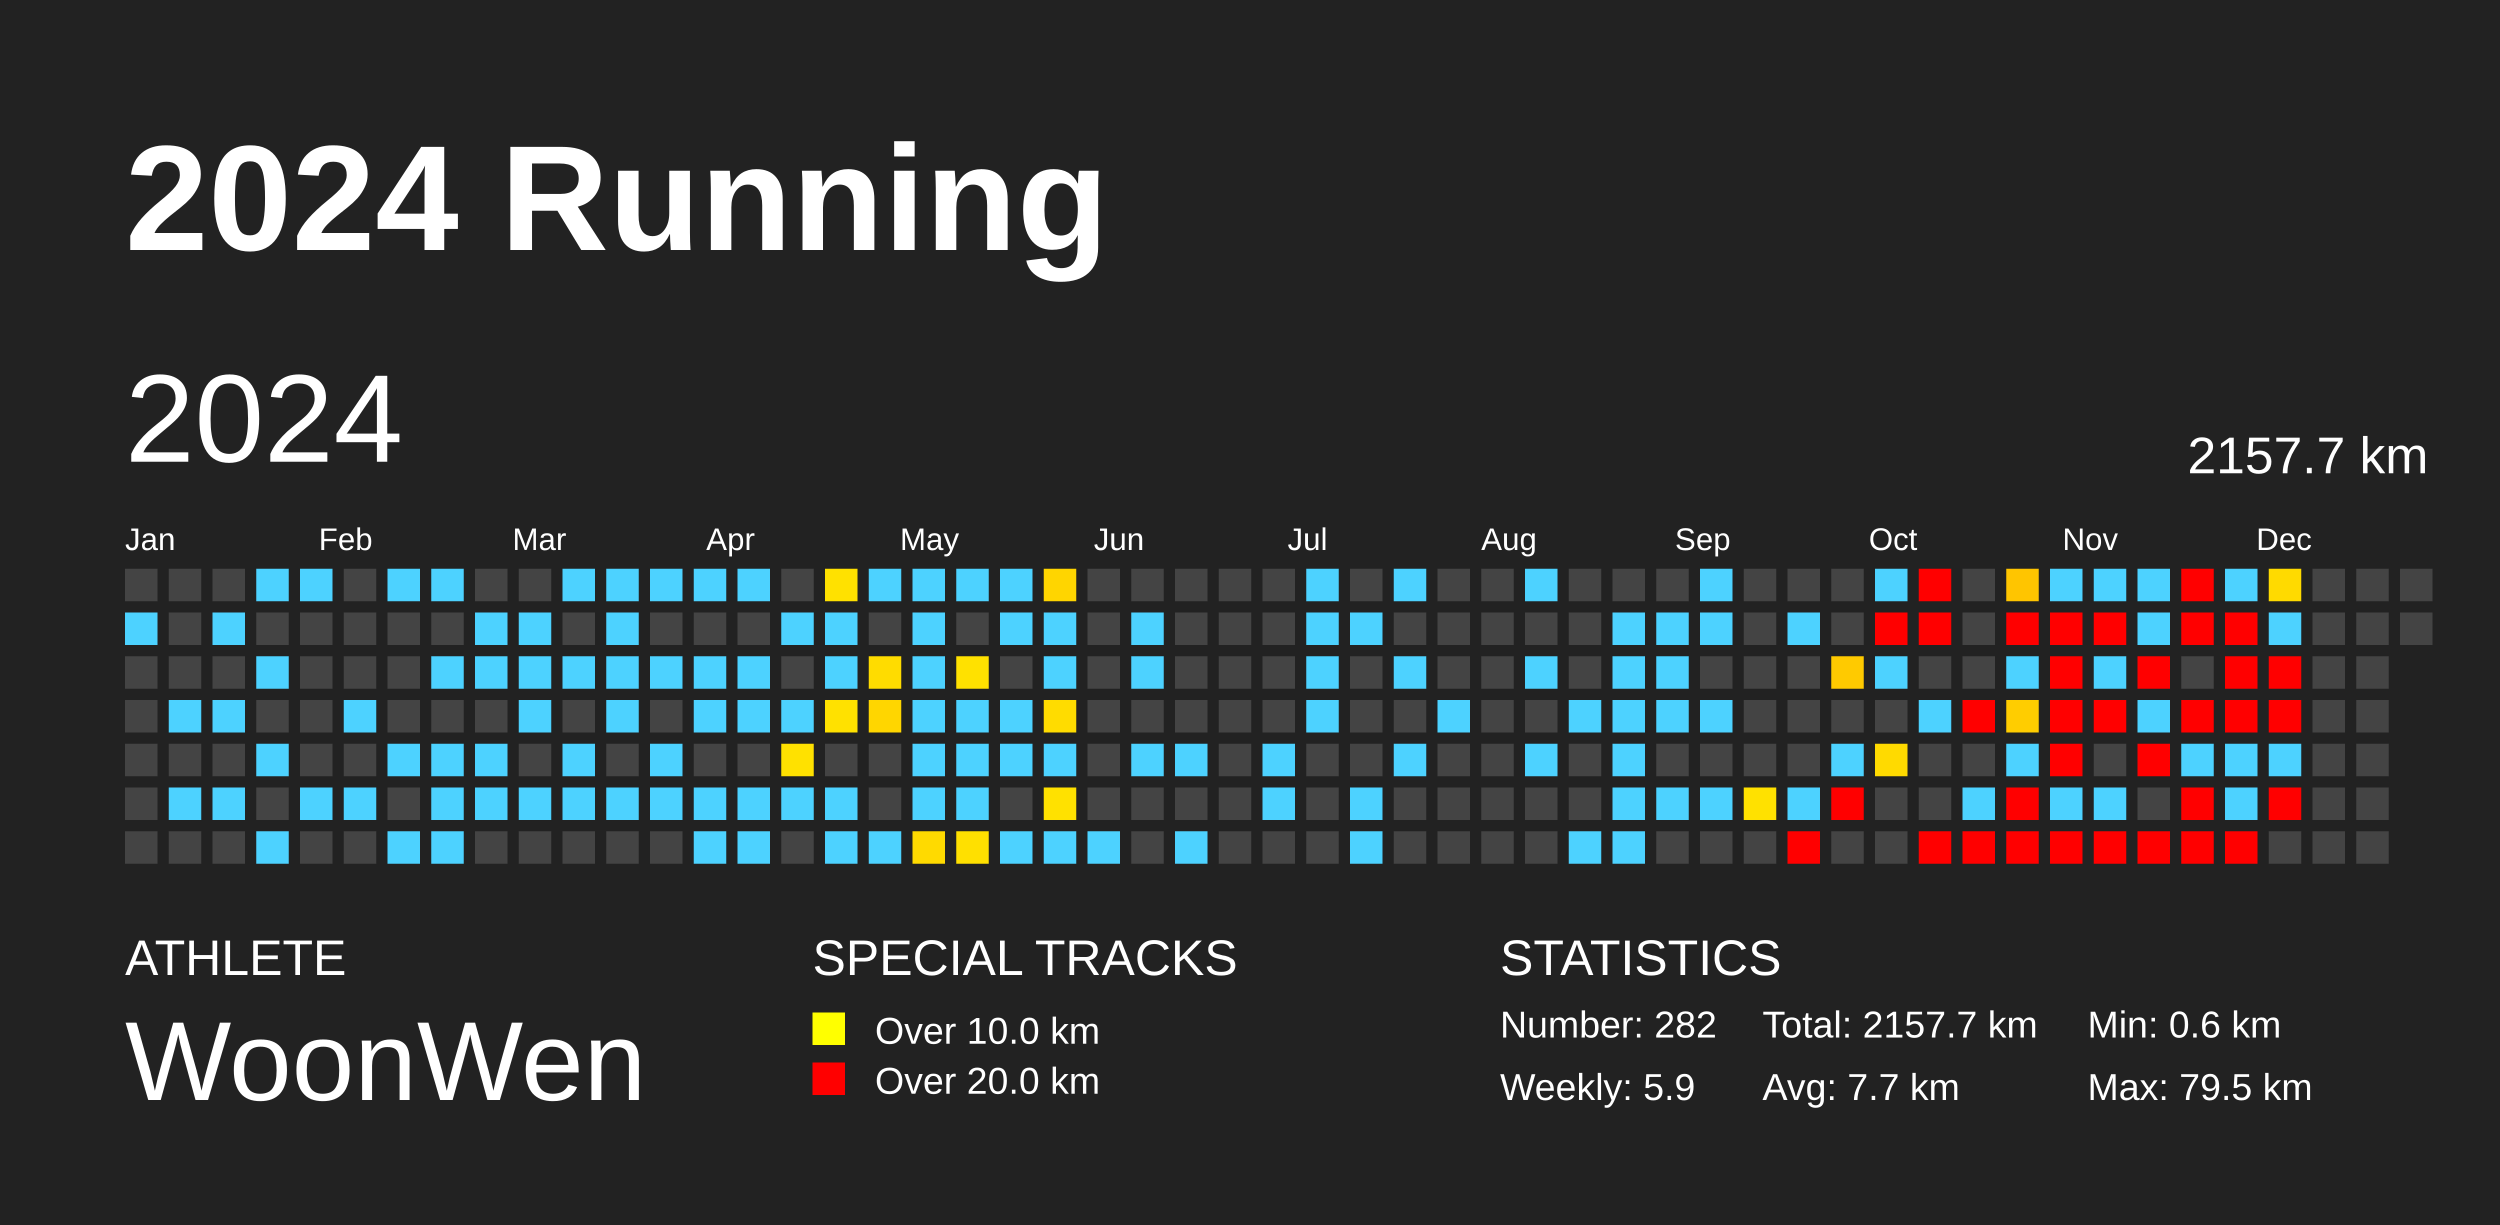
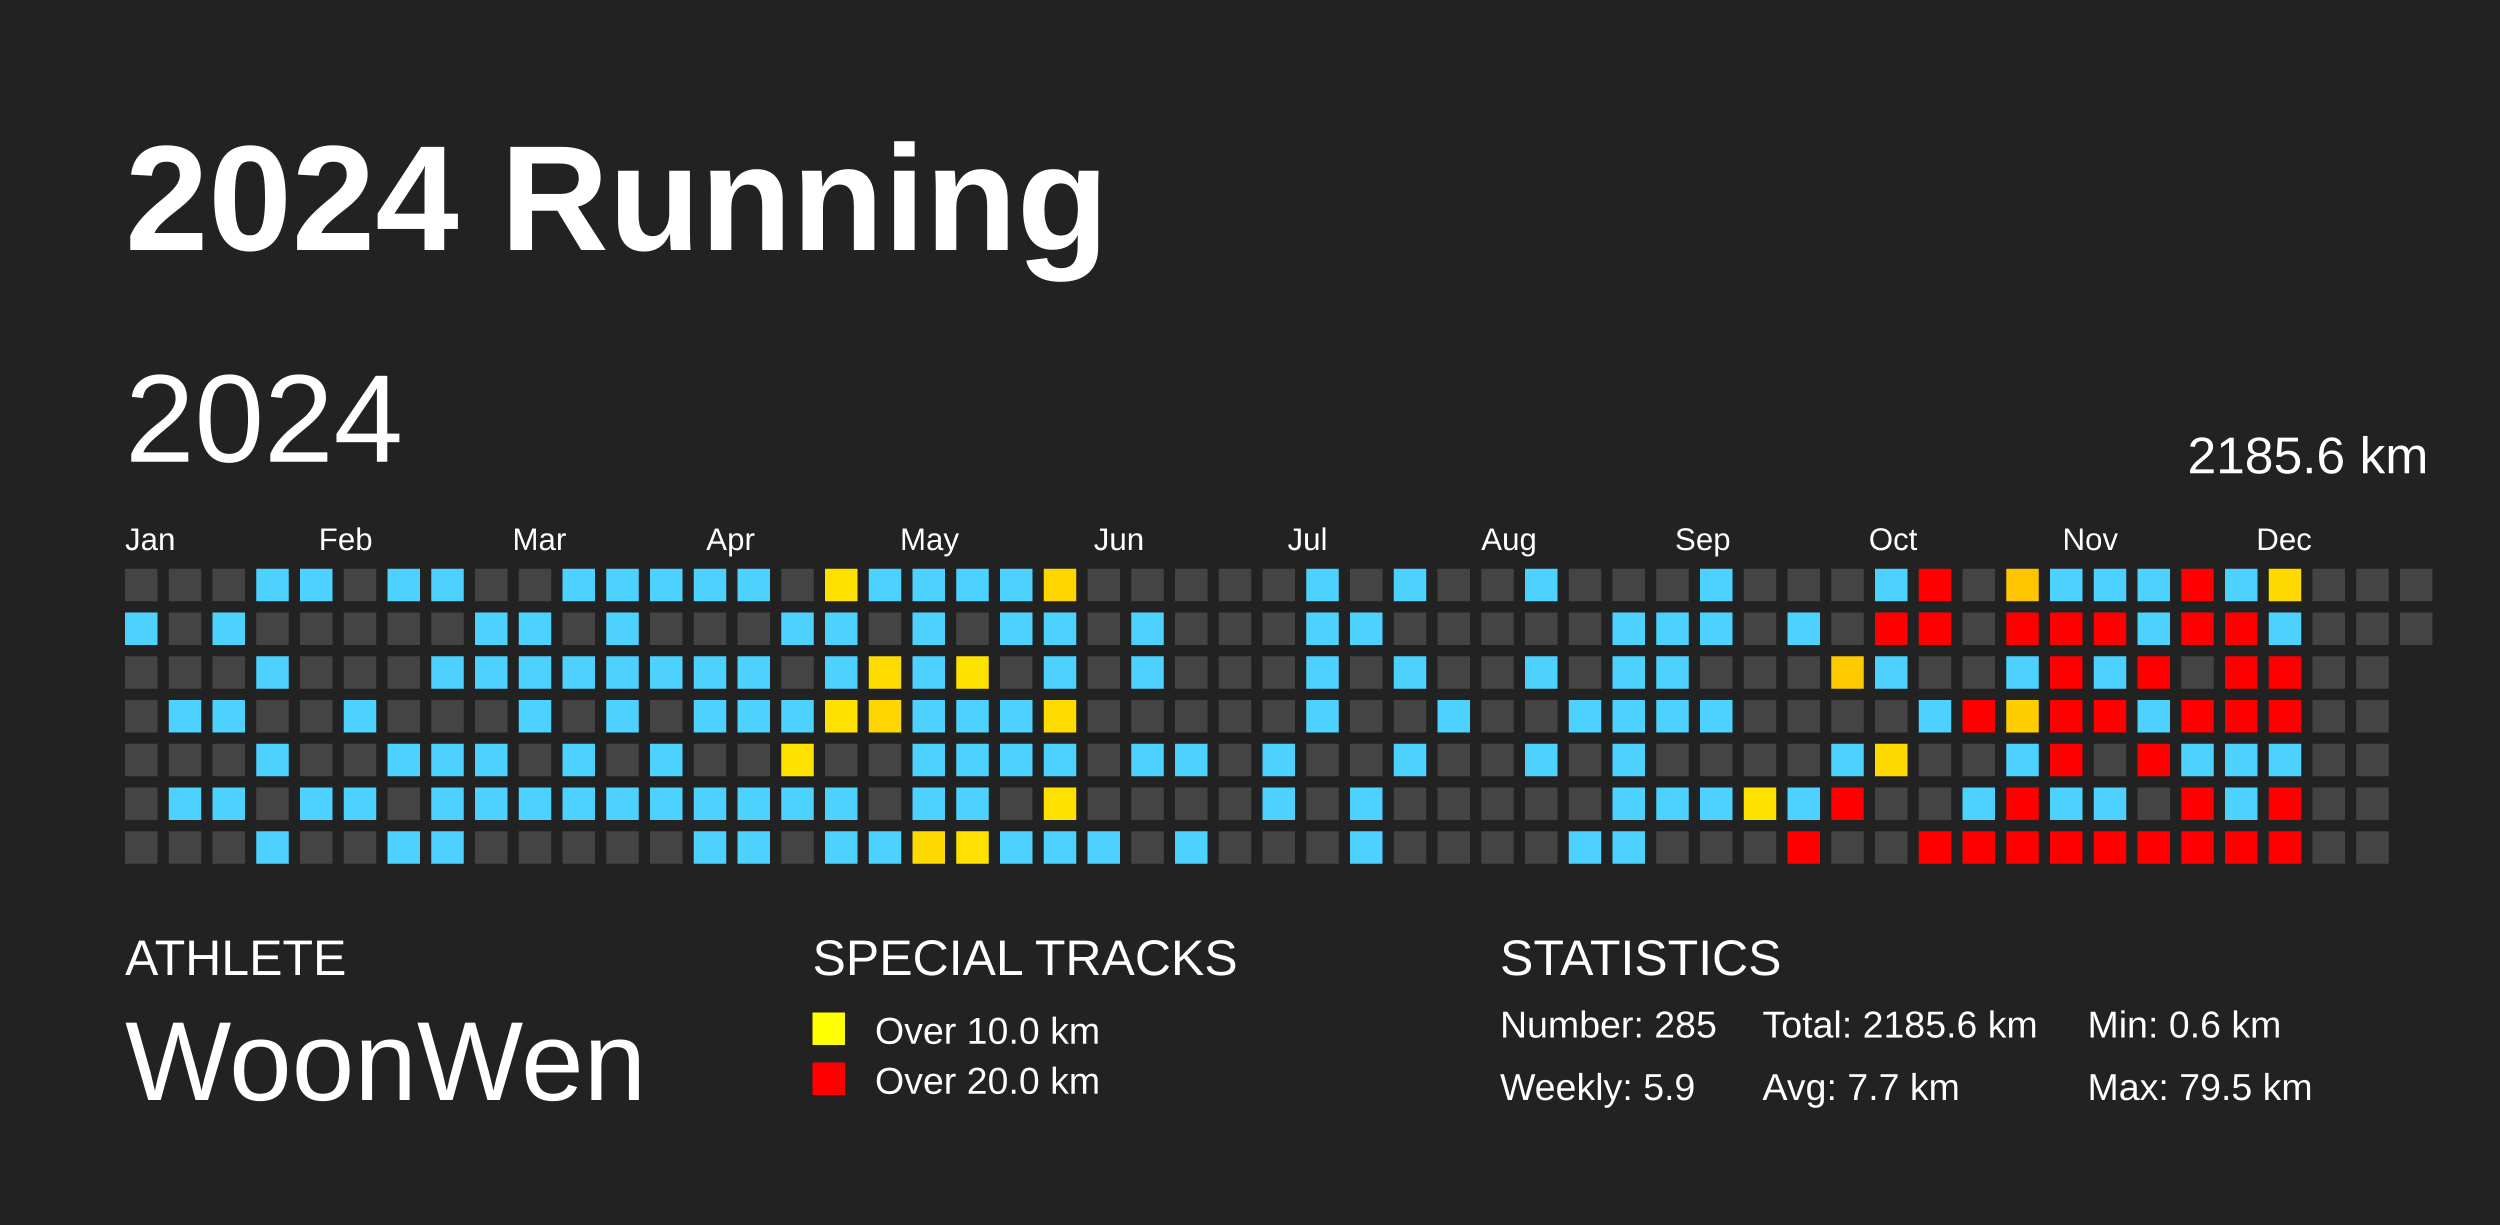
<svg xmlns="http://www.w3.org/2000/svg" baseProfile="full" height="98mm" version="1.1" viewBox="0,0,200,98" width="200mm">
  <defs />
  <rect fill="#222222" height="98" width="200" x="0" y="0" />
  <text fill="#FFFFFF" style="font-size:12px; font-family:Arial; font-weight:bold;" x="10" y="20">2024 Running</text>
  <text fill="#FFFFFF" style="font-size:4px; font-family:Arial" x="10" y="78">ATHLETE</text>
  <text fill="#FFFFFF" style="font-size:9px; font-family:Arial" x="10" y="88">WoonWen</text>
  <text fill="#FFFFFF" style="font-size:4px; font-family:Arial" x="65" y="78">SPECIAL TRACKS</text>
  <rect fill="yellow" height="2.6" width="2.6" x="65" y="81" />
  <text fill="#FFFFFF" style="font-size:3px; font-family:Arial" x="70" y="83.5">Over 10.0 km</text>
  <rect fill="red" height="2.6" width="2.6" x="65" y="85" />
  <text fill="#FFFFFF" style="font-size:3px; font-family:Arial" x="70" y="87.5">Over 20.0 km</text>
  <text fill="#FFFFFF" style="font-size:4px; font-family:Arial" x="120" y="78">STATISTICS</text>
-   <text fill="#FFFFFF" style="font-size:3px; font-family:Arial" x="120" y="83">Number: 282</text>
+   <text fill="#FFFFFF" style="font-size:3px; font-family:Arial" x="120" y="83">Number: 285</text>
  <text fill="#FFFFFF" style="font-size:3px; font-family:Arial" x="120" y="88">Weekly: 5.9</text>
-   <text fill="#FFFFFF" style="font-size:3px; font-family:Arial" x="141" y="83">Total: 2157.7 km</text>
+   <text fill="#FFFFFF" style="font-size:3px; font-family:Arial" x="141" y="83">Total: 2185.6 km</text>
  <text fill="#FFFFFF" style="font-size:3px; font-family:Arial" x="141" y="88">Avg: 7.7 km</text>
  <text fill="#FFFFFF" style="font-size:3px; font-family:Arial" x="167" y="83">Min: 0.6 km</text>
  <text fill="#FFFFFF" style="font-size:3px; font-family:Arial" x="167" y="88">Max: 79.5 km</text>
  <text dominant-baseline="hanging" fill="#FFFFFF" style="font-size:10.0px; font-family:Arial;" x="10" y="30">2024</text>
-   <text dominant-baseline="hanging" fill="#FFFFFF" style="font-size:4.125px; font-family:Arial;" x="175" y="35">2157.7 km</text>
+   <text dominant-baseline="hanging" fill="#FFFFFF" style="font-size:4.125px; font-family:Arial;" x="175" y="35">2185.6 km</text>
  <text fill="#FFFFFF" style="font-size:2.5px; font-family:Arial" x="10.0" y="44">Jan</text>
  <text fill="#FFFFFF" style="font-size:2.5px; font-family:Arial" x="25.5" y="44">Feb</text>
  <text fill="#FFFFFF" style="font-size:2.5px; font-family:Arial" x="41.0" y="44">Mar</text>
  <text fill="#FFFFFF" style="font-size:2.5px; font-family:Arial" x="56.5" y="44">Apr</text>
  <text fill="#FFFFFF" style="font-size:2.5px; font-family:Arial" x="72.0" y="44">May</text>
  <text fill="#FFFFFF" style="font-size:2.5px; font-family:Arial" x="87.5" y="44">Jun</text>
  <text fill="#FFFFFF" style="font-size:2.5px; font-family:Arial" x="103.0" y="44">Jul</text>
  <text fill="#FFFFFF" style="font-size:2.5px; font-family:Arial" x="118.5" y="44">Aug</text>
  <text fill="#FFFFFF" style="font-size:2.5px; font-family:Arial" x="134.0" y="44">Sep</text>
  <text fill="#FFFFFF" style="font-size:2.5px; font-family:Arial" x="149.5" y="44">Oct</text>
  <text fill="#FFFFFF" style="font-size:2.5px; font-family:Arial" x="165.0" y="44">Nov</text>
  <text fill="#FFFFFF" style="font-size:2.5px; font-family:Arial" x="180.5" y="44">Dec</text>
  <rect fill="#444444" height="2.6" width="2.6" x="10.0" y="45.5" />
  <rect fill="#4dd2ff" height="2.6" width="2.6" x="10.0" y="49.0" />
  <rect fill="#444444" height="2.6" width="2.6" x="10.0" y="52.5" />
  <rect fill="#444444" height="2.6" width="2.6" x="10.0" y="56.0" />
  <rect fill="#444444" height="2.6" width="2.6" x="10.0" y="59.5" />
  <rect fill="#444444" height="2.6" width="2.6" x="10.0" y="63.0" />
  <rect fill="#444444" height="2.6" width="2.6" x="10.0" y="66.5" />
  <rect fill="#444444" height="2.6" width="2.6" x="13.5" y="45.5" />
  <rect fill="#444444" height="2.6" width="2.6" x="13.5" y="49.0" />
  <rect fill="#444444" height="2.6" width="2.6" x="13.5" y="52.5" />
  <rect fill="#4dd2ff" height="2.6" width="2.6" x="13.5" y="56.0" />
  <rect fill="#444444" height="2.6" width="2.6" x="13.5" y="59.5" />
  <rect fill="#4dd2ff" height="2.6" width="2.6" x="13.5" y="63.0" />
  <rect fill="#444444" height="2.6" width="2.6" x="13.5" y="66.5" />
  <rect fill="#444444" height="2.6" width="2.6" x="17.0" y="45.5" />
  <rect fill="#4dd2ff" height="2.6" width="2.6" x="17.0" y="49.0" />
  <rect fill="#444444" height="2.6" width="2.6" x="17.0" y="52.5" />
  <rect fill="#4dd2ff" height="2.6" width="2.6" x="17.0" y="56.0" />
  <rect fill="#444444" height="2.6" width="2.6" x="17.0" y="59.5" />
  <rect fill="#4dd2ff" height="2.6" width="2.6" x="17.0" y="63.0" />
  <rect fill="#444444" height="2.6" width="2.6" x="17.0" y="66.5" />
  <rect fill="#4dd2ff" height="2.6" width="2.6" x="20.5" y="45.5" />
  <rect fill="#444444" height="2.6" width="2.6" x="20.5" y="49.0" />
  <rect fill="#4dd2ff" height="2.6" width="2.6" x="20.5" y="52.5" />
  <rect fill="#444444" height="2.6" width="2.6" x="20.5" y="56.0" />
  <rect fill="#4dd2ff" height="2.6" width="2.6" x="20.5" y="59.5" />
  <rect fill="#444444" height="2.6" width="2.6" x="20.5" y="63.0" />
  <rect fill="#4dd2ff" height="2.6" width="2.6" x="20.5" y="66.5" />
  <rect fill="#4dd2ff" height="2.6" width="2.6" x="24.0" y="45.5" />
  <rect fill="#444444" height="2.6" width="2.6" x="24.0" y="49.0" />
  <rect fill="#444444" height="2.6" width="2.6" x="24.0" y="52.5" />
  <rect fill="#444444" height="2.6" width="2.6" x="24.0" y="56.0" />
  <rect fill="#444444" height="2.6" width="2.6" x="24.0" y="59.5" />
  <rect fill="#4dd2ff" height="2.6" width="2.6" x="24.0" y="63.0" />
  <rect fill="#444444" height="2.6" width="2.6" x="24.0" y="66.5" />
  <rect fill="#444444" height="2.6" width="2.6" x="27.5" y="45.5" />
  <rect fill="#444444" height="2.6" width="2.6" x="27.5" y="49.0" />
  <rect fill="#444444" height="2.6" width="2.6" x="27.5" y="52.5" />
  <rect fill="#4dd2ff" height="2.6" width="2.6" x="27.5" y="56.0" />
  <rect fill="#444444" height="2.6" width="2.6" x="27.5" y="59.5" />
  <rect fill="#4dd2ff" height="2.6" width="2.6" x="27.5" y="63.0" />
  <rect fill="#444444" height="2.6" width="2.6" x="27.5" y="66.5" />
  <rect fill="#4dd2ff" height="2.6" width="2.6" x="31.0" y="45.5" />
  <rect fill="#444444" height="2.6" width="2.6" x="31.0" y="49.0" />
  <rect fill="#444444" height="2.6" width="2.6" x="31.0" y="52.5" />
  <rect fill="#444444" height="2.6" width="2.6" x="31.0" y="56.0" />
  <rect fill="#4dd2ff" height="2.6" width="2.6" x="31.0" y="59.5" />
  <rect fill="#444444" height="2.6" width="2.6" x="31.0" y="63.0" />
  <rect fill="#4dd2ff" height="2.6" width="2.6" x="31.0" y="66.5" />
  <rect fill="#4dd2ff" height="2.6" width="2.6" x="34.5" y="45.5" />
  <rect fill="#444444" height="2.6" width="2.6" x="34.5" y="49.0" />
  <rect fill="#4dd2ff" height="2.6" width="2.6" x="34.5" y="52.5" />
  <rect fill="#444444" height="2.6" width="2.6" x="34.5" y="56.0" />
  <rect fill="#4dd2ff" height="2.6" width="2.6" x="34.5" y="59.5" />
  <rect fill="#4dd2ff" height="2.6" width="2.6" x="34.5" y="63.0" />
  <rect fill="#4dd2ff" height="2.6" width="2.6" x="34.5" y="66.5" />
  <rect fill="#444444" height="2.6" width="2.6" x="38.0" y="45.5" />
  <rect fill="#4dd2ff" height="2.6" width="2.6" x="38.0" y="49.0" />
  <rect fill="#4dd2ff" height="2.6" width="2.6" x="38.0" y="52.5" />
  <rect fill="#444444" height="2.6" width="2.6" x="38.0" y="56.0" />
  <rect fill="#4dd2ff" height="2.6" width="2.6" x="38.0" y="59.5" />
  <rect fill="#4dd2ff" height="2.6" width="2.6" x="38.0" y="63.0" />
  <rect fill="#444444" height="2.6" width="2.6" x="38.0" y="66.5" />
  <rect fill="#444444" height="2.6" width="2.6" x="41.5" y="45.5" />
  <rect fill="#4dd2ff" height="2.6" width="2.6" x="41.5" y="49.0" />
  <rect fill="#4dd2ff" height="2.6" width="2.6" x="41.5" y="52.5" />
  <rect fill="#4dd2ff" height="2.6" width="2.6" x="41.5" y="56.0" />
  <rect fill="#444444" height="2.6" width="2.6" x="41.5" y="59.5" />
  <rect fill="#4dd2ff" height="2.6" width="2.6" x="41.5" y="63.0" />
  <rect fill="#444444" height="2.6" width="2.6" x="41.5" y="66.5" />
  <rect fill="#4dd2ff" height="2.6" width="2.6" x="45.0" y="45.5" />
  <rect fill="#444444" height="2.6" width="2.6" x="45.0" y="49.0" />
  <rect fill="#4dd2ff" height="2.6" width="2.6" x="45.0" y="52.5" />
  <rect fill="#444444" height="2.6" width="2.6" x="45.0" y="56.0" />
  <rect fill="#4dd2ff" height="2.6" width="2.6" x="45.0" y="59.5" />
  <rect fill="#4dd2ff" height="2.6" width="2.6" x="45.0" y="63.0" />
  <rect fill="#444444" height="2.6" width="2.6" x="45.0" y="66.5" />
  <rect fill="#4dd2ff" height="2.6" width="2.6" x="48.5" y="45.5" />
  <rect fill="#4dd2ff" height="2.6" width="2.6" x="48.5" y="49.0" />
  <rect fill="#4dd2ff" height="2.6" width="2.6" x="48.5" y="52.5" />
  <rect fill="#4dd2ff" height="2.6" width="2.6" x="48.5" y="56.0" />
  <rect fill="#444444" height="2.6" width="2.6" x="48.5" y="59.5" />
  <rect fill="#4dd2ff" height="2.6" width="2.6" x="48.5" y="63.0" />
  <rect fill="#444444" height="2.6" width="2.6" x="48.5" y="66.5" />
  <rect fill="#4dd2ff" height="2.6" width="2.6" x="52.0" y="45.5" />
  <rect fill="#444444" height="2.6" width="2.6" x="52.0" y="49.0" />
  <rect fill="#4dd2ff" height="2.6" width="2.6" x="52.0" y="52.5" />
  <rect fill="#444444" height="2.6" width="2.6" x="52.0" y="56.0" />
  <rect fill="#4dd2ff" height="2.6" width="2.6" x="52.0" y="59.5" />
  <rect fill="#4dd2ff" height="2.6" width="2.6" x="52.0" y="63.0" />
  <rect fill="#444444" height="2.6" width="2.6" x="52.0" y="66.5" />
  <rect fill="#4dd2ff" height="2.6" width="2.6" x="55.5" y="45.5" />
  <rect fill="#444444" height="2.6" width="2.6" x="55.5" y="49.0" />
  <rect fill="#4dd2ff" height="2.6" width="2.6" x="55.5" y="52.5" />
  <rect fill="#4dd2ff" height="2.6" width="2.6" x="55.5" y="56.0" />
  <rect fill="#444444" height="2.6" width="2.6" x="55.5" y="59.5" />
  <rect fill="#4dd2ff" height="2.6" width="2.6" x="55.5" y="63.0" />
  <rect fill="#4dd2ff" height="2.6" width="2.6" x="55.5" y="66.5" />
  <rect fill="#4dd2ff" height="2.6" width="2.6" x="59.0" y="45.5" />
  <rect fill="#444444" height="2.6" width="2.6" x="59.0" y="49.0" />
  <rect fill="#4dd2ff" height="2.6" width="2.6" x="59.0" y="52.5" />
  <rect fill="#4dd2ff" height="2.6" width="2.6" x="59.0" y="56.0" />
  <rect fill="#444444" height="2.6" width="2.6" x="59.0" y="59.5" />
  <rect fill="#4dd2ff" height="2.6" width="2.6" x="59.0" y="63.0" />
  <rect fill="#4dd2ff" height="2.6" width="2.6" x="59.0" y="66.5" />
  <rect fill="#444444" height="2.6" width="2.6" x="62.5" y="45.5" />
  <rect fill="#4dd2ff" height="2.6" width="2.6" x="62.5" y="49.0" />
  <rect fill="#444444" height="2.6" width="2.6" x="62.5" y="52.5" />
  <rect fill="#4dd2ff" height="2.6" width="2.6" x="62.5" y="56.0" />
  <rect fill="#ffe100" height="2.6" width="2.6" x="62.5" y="59.5" />
  <rect fill="#4dd2ff" height="2.6" width="2.6" x="62.5" y="63.0" />
  <rect fill="#444444" height="2.6" width="2.6" x="62.5" y="66.5" />
  <rect fill="#ffe100" height="2.6" width="2.6" x="66.0" y="45.5" />
  <rect fill="#4dd2ff" height="2.6" width="2.6" x="66.0" y="49.0" />
  <rect fill="#4dd2ff" height="2.6" width="2.6" x="66.0" y="52.5" />
  <rect fill="#ffe100" height="2.6" width="2.6" x="66.0" y="56.0" />
  <rect fill="#444444" height="2.6" width="2.6" x="66.0" y="59.5" />
  <rect fill="#4dd2ff" height="2.6" width="2.6" x="66.0" y="63.0" />
  <rect fill="#4dd2ff" height="2.6" width="2.6" x="66.0" y="66.5" />
  <rect fill="#4dd2ff" height="2.6" width="2.6" x="69.5" y="45.5" />
  <rect fill="#444444" height="2.6" width="2.6" x="69.5" y="49.0" />
  <rect fill="#ffdc00" height="2.6" width="2.6" x="69.5" y="52.5" />
  <rect fill="#ffd600" height="2.6" width="2.6" x="69.5" y="56.0" />
  <rect fill="#444444" height="2.6" width="2.6" x="69.5" y="59.5" />
  <rect fill="#444444" height="2.6" width="2.6" x="69.5" y="63.0" />
  <rect fill="#4dd2ff" height="2.6" width="2.6" x="69.5" y="66.5" />
  <rect fill="#4dd2ff" height="2.6" width="2.6" x="73.0" y="45.5" />
  <rect fill="#4dd2ff" height="2.6" width="2.6" x="73.0" y="49.0" />
  <rect fill="#4dd2ff" height="2.6" width="2.6" x="73.0" y="52.5" />
  <rect fill="#4dd2ff" height="2.6" width="2.6" x="73.0" y="56.0" />
  <rect fill="#4dd2ff" height="2.6" width="2.6" x="73.0" y="59.5" />
  <rect fill="#4dd2ff" height="2.6" width="2.6" x="73.0" y="63.0" />
  <rect fill="#ffda00" height="2.6" width="2.6" x="73.0" y="66.5" />
  <rect fill="#4dd2ff" height="2.6" width="2.6" x="76.5" y="45.5" />
  <rect fill="#444444" height="2.6" width="2.6" x="76.5" y="49.0" />
  <rect fill="#ffe100" height="2.6" width="2.6" x="76.5" y="52.5" />
  <rect fill="#4dd2ff" height="2.6" width="2.6" x="76.5" y="56.0" />
  <rect fill="#4dd2ff" height="2.6" width="2.6" x="76.5" y="59.5" />
  <rect fill="#4dd2ff" height="2.6" width="2.6" x="76.5" y="63.0" />
  <rect fill="#ffe000" height="2.6" width="2.6" x="76.5" y="66.5" />
  <rect fill="#4dd2ff" height="2.6" width="2.6" x="80.0" y="45.5" />
  <rect fill="#4dd2ff" height="2.6" width="2.6" x="80.0" y="49.0" />
  <rect fill="#444444" height="2.6" width="2.6" x="80.0" y="52.5" />
  <rect fill="#4dd2ff" height="2.6" width="2.6" x="80.0" y="56.0" />
  <rect fill="#4dd2ff" height="2.6" width="2.6" x="80.0" y="59.5" />
  <rect fill="#444444" height="2.6" width="2.6" x="80.0" y="63.0" />
  <rect fill="#4dd2ff" height="2.6" width="2.6" x="80.0" y="66.5" />
  <rect fill="#ffd500" height="2.6" width="2.6" x="83.5" y="45.5" />
  <rect fill="#4dd2ff" height="2.6" width="2.6" x="83.5" y="49.0" />
  <rect fill="#4dd2ff" height="2.6" width="2.6" x="83.5" y="52.5" />
  <rect fill="#ffdc00" height="2.6" width="2.6" x="83.5" y="56.0" />
  <rect fill="#4dd2ff" height="2.6" width="2.6" x="83.5" y="59.5" />
  <rect fill="#ffe100" height="2.6" width="2.6" x="83.5" y="63.0" />
  <rect fill="#4dd2ff" height="2.6" width="2.6" x="83.5" y="66.5" />
  <rect fill="#444444" height="2.6" width="2.6" x="87.0" y="45.5" />
  <rect fill="#444444" height="2.6" width="2.6" x="87.0" y="49.0" />
  <rect fill="#444444" height="2.6" width="2.6" x="87.0" y="52.5" />
  <rect fill="#444444" height="2.6" width="2.6" x="87.0" y="56.0" />
  <rect fill="#444444" height="2.6" width="2.6" x="87.0" y="59.5" />
  <rect fill="#444444" height="2.6" width="2.6" x="87.0" y="63.0" />
  <rect fill="#4dd2ff" height="2.6" width="2.6" x="87.0" y="66.5" />
  <rect fill="#444444" height="2.6" width="2.6" x="90.5" y="45.5" />
  <rect fill="#4dd2ff" height="2.6" width="2.6" x="90.5" y="49.0" />
  <rect fill="#4dd2ff" height="2.6" width="2.6" x="90.5" y="52.5" />
  <rect fill="#444444" height="2.6" width="2.6" x="90.5" y="56.0" />
  <rect fill="#4dd2ff" height="2.6" width="2.6" x="90.5" y="59.5" />
  <rect fill="#444444" height="2.6" width="2.6" x="90.5" y="63.0" />
  <rect fill="#444444" height="2.6" width="2.6" x="90.5" y="66.5" />
  <rect fill="#444444" height="2.6" width="2.6" x="94.0" y="45.5" />
  <rect fill="#444444" height="2.6" width="2.6" x="94.0" y="49.0" />
  <rect fill="#444444" height="2.6" width="2.6" x="94.0" y="52.5" />
  <rect fill="#444444" height="2.6" width="2.6" x="94.0" y="56.0" />
  <rect fill="#4dd2ff" height="2.6" width="2.6" x="94.0" y="59.5" />
  <rect fill="#444444" height="2.6" width="2.6" x="94.0" y="63.0" />
  <rect fill="#4dd2ff" height="2.6" width="2.6" x="94.0" y="66.5" />
  <rect fill="#444444" height="2.6" width="2.6" x="97.5" y="45.5" />
  <rect fill="#444444" height="2.6" width="2.6" x="97.5" y="49.0" />
  <rect fill="#444444" height="2.6" width="2.6" x="97.5" y="52.5" />
  <rect fill="#444444" height="2.6" width="2.6" x="97.5" y="56.0" />
  <rect fill="#444444" height="2.6" width="2.6" x="97.5" y="59.5" />
  <rect fill="#444444" height="2.6" width="2.6" x="97.5" y="63.0" />
  <rect fill="#444444" height="2.6" width="2.6" x="97.5" y="66.5" />
  <rect fill="#444444" height="2.6" width="2.6" x="101.0" y="45.5" />
  <rect fill="#444444" height="2.6" width="2.6" x="101.0" y="49.0" />
  <rect fill="#444444" height="2.6" width="2.6" x="101.0" y="52.5" />
  <rect fill="#444444" height="2.6" width="2.6" x="101.0" y="56.0" />
  <rect fill="#4dd2ff" height="2.6" width="2.6" x="101.0" y="59.5" />
  <rect fill="#4dd2ff" height="2.6" width="2.6" x="101.0" y="63.0" />
  <rect fill="#444444" height="2.6" width="2.6" x="101.0" y="66.5" />
  <rect fill="#4dd2ff" height="2.6" width="2.6" x="104.5" y="45.5" />
  <rect fill="#4dd2ff" height="2.6" width="2.6" x="104.5" y="49.0" />
  <rect fill="#4dd2ff" height="2.6" width="2.6" x="104.5" y="52.5" />
  <rect fill="#4dd2ff" height="2.6" width="2.6" x="104.5" y="56.0" />
  <rect fill="#444444" height="2.6" width="2.6" x="104.5" y="59.5" />
  <rect fill="#444444" height="2.6" width="2.6" x="104.5" y="63.0" />
  <rect fill="#444444" height="2.6" width="2.6" x="104.5" y="66.5" />
  <rect fill="#444444" height="2.6" width="2.6" x="108.0" y="45.5" />
  <rect fill="#4dd2ff" height="2.6" width="2.6" x="108.0" y="49.0" />
  <rect fill="#444444" height="2.6" width="2.6" x="108.0" y="52.5" />
  <rect fill="#444444" height="2.6" width="2.6" x="108.0" y="56.0" />
  <rect fill="#444444" height="2.6" width="2.6" x="108.0" y="59.5" />
  <rect fill="#4dd2ff" height="2.6" width="2.6" x="108.0" y="63.0" />
  <rect fill="#4dd2ff" height="2.6" width="2.6" x="108.0" y="66.5" />
  <rect fill="#4dd2ff" height="2.6" width="2.6" x="111.5" y="45.5" />
  <rect fill="#444444" height="2.6" width="2.6" x="111.5" y="49.0" />
  <rect fill="#4dd2ff" height="2.6" width="2.6" x="111.5" y="52.5" />
  <rect fill="#444444" height="2.6" width="2.6" x="111.5" y="56.0" />
  <rect fill="#4dd2ff" height="2.6" width="2.6" x="111.5" y="59.5" />
  <rect fill="#444444" height="2.6" width="2.6" x="111.5" y="63.0" />
  <rect fill="#444444" height="2.6" width="2.6" x="111.5" y="66.5" />
  <rect fill="#444444" height="2.6" width="2.6" x="115.0" y="45.5" />
  <rect fill="#444444" height="2.6" width="2.6" x="115.0" y="49.0" />
  <rect fill="#444444" height="2.6" width="2.6" x="115.0" y="52.5" />
  <rect fill="#4dd2ff" height="2.6" width="2.6" x="115.0" y="56.0" />
  <rect fill="#444444" height="2.6" width="2.6" x="115.0" y="59.5" />
  <rect fill="#444444" height="2.6" width="2.6" x="115.0" y="63.0" />
  <rect fill="#444444" height="2.6" width="2.6" x="115.0" y="66.5" />
  <rect fill="#444444" height="2.6" width="2.6" x="118.5" y="45.5" />
  <rect fill="#444444" height="2.6" width="2.6" x="118.5" y="49.0" />
  <rect fill="#444444" height="2.6" width="2.6" x="118.5" y="52.5" />
  <rect fill="#444444" height="2.6" width="2.6" x="118.5" y="56.0" />
  <rect fill="#444444" height="2.6" width="2.6" x="118.5" y="59.5" />
  <rect fill="#444444" height="2.6" width="2.6" x="118.5" y="63.0" />
  <rect fill="#444444" height="2.6" width="2.6" x="118.5" y="66.5" />
  <rect fill="#4dd2ff" height="2.6" width="2.6" x="122.0" y="45.5" />
  <rect fill="#444444" height="2.6" width="2.6" x="122.0" y="49.0" />
  <rect fill="#4dd2ff" height="2.6" width="2.6" x="122.0" y="52.5" />
  <rect fill="#444444" height="2.6" width="2.6" x="122.0" y="56.0" />
  <rect fill="#4dd2ff" height="2.6" width="2.6" x="122.0" y="59.5" />
  <rect fill="#444444" height="2.6" width="2.6" x="122.0" y="63.0" />
  <rect fill="#444444" height="2.6" width="2.6" x="122.0" y="66.5" />
  <rect fill="#444444" height="2.6" width="2.6" x="125.5" y="45.5" />
  <rect fill="#444444" height="2.6" width="2.6" x="125.5" y="49.0" />
  <rect fill="#444444" height="2.6" width="2.6" x="125.5" y="52.5" />
  <rect fill="#4dd2ff" height="2.6" width="2.6" x="125.5" y="56.0" />
  <rect fill="#444444" height="2.6" width="2.6" x="125.5" y="59.5" />
  <rect fill="#444444" height="2.6" width="2.6" x="125.5" y="63.0" />
  <rect fill="#4dd2ff" height="2.6" width="2.6" x="125.5" y="66.5" />
  <rect fill="#444444" height="2.6" width="2.6" x="129.0" y="45.5" />
  <rect fill="#4dd2ff" height="2.6" width="2.6" x="129.0" y="49.0" />
  <rect fill="#4dd2ff" height="2.6" width="2.6" x="129.0" y="52.5" />
  <rect fill="#4dd2ff" height="2.6" width="2.6" x="129.0" y="56.0" />
  <rect fill="#4dd2ff" height="2.6" width="2.6" x="129.0" y="59.5" />
  <rect fill="#4dd2ff" height="2.6" width="2.6" x="129.0" y="63.0" />
  <rect fill="#4dd2ff" height="2.6" width="2.6" x="129.0" y="66.5" />
  <rect fill="#444444" height="2.6" width="2.6" x="132.5" y="45.5" />
  <rect fill="#4dd2ff" height="2.6" width="2.6" x="132.5" y="49.0" />
  <rect fill="#4dd2ff" height="2.6" width="2.6" x="132.5" y="52.5" />
  <rect fill="#4dd2ff" height="2.6" width="2.6" x="132.5" y="56.0" />
  <rect fill="#444444" height="2.6" width="2.6" x="132.5" y="59.5" />
  <rect fill="#4dd2ff" height="2.6" width="2.6" x="132.5" y="63.0" />
  <rect fill="#444444" height="2.6" width="2.6" x="132.5" y="66.5" />
  <rect fill="#4dd2ff" height="2.6" width="2.6" x="136.0" y="45.5" />
  <rect fill="#4dd2ff" height="2.6" width="2.6" x="136.0" y="49.0" />
  <rect fill="#444444" height="2.6" width="2.6" x="136.0" y="52.5" />
  <rect fill="#4dd2ff" height="2.6" width="2.6" x="136.0" y="56.0" />
  <rect fill="#444444" height="2.6" width="2.6" x="136.0" y="59.5" />
  <rect fill="#4dd2ff" height="2.6" width="2.6" x="136.0" y="63.0" />
  <rect fill="#444444" height="2.6" width="2.6" x="136.0" y="66.5" />
  <rect fill="#444444" height="2.6" width="2.6" x="139.5" y="45.5" />
  <rect fill="#444444" height="2.6" width="2.6" x="139.5" y="49.0" />
  <rect fill="#444444" height="2.6" width="2.6" x="139.5" y="52.5" />
  <rect fill="#444444" height="2.6" width="2.6" x="139.5" y="56.0" />
  <rect fill="#444444" height="2.6" width="2.6" x="139.5" y="59.5" />
  <rect fill="#ffe100" height="2.6" width="2.6" x="139.5" y="63.0" />
  <rect fill="#444444" height="2.6" width="2.6" x="139.5" y="66.5" />
  <rect fill="#444444" height="2.6" width="2.6" x="143.0" y="45.5" />
  <rect fill="#4dd2ff" height="2.6" width="2.6" x="143.0" y="49.0" />
  <rect fill="#444444" height="2.6" width="2.6" x="143.0" y="52.5" />
  <rect fill="#444444" height="2.6" width="2.6" x="143.0" y="56.0" />
  <rect fill="#444444" height="2.6" width="2.6" x="143.0" y="59.5" />
  <rect fill="#4dd2ff" height="2.6" width="2.6" x="143.0" y="63.0" />
  <rect fill="red" height="2.6" width="2.6" x="143.0" y="66.5" />
  <rect fill="#444444" height="2.6" width="2.6" x="146.5" y="45.5" />
  <rect fill="#444444" height="2.6" width="2.6" x="146.5" y="49.0" />
  <rect fill="#ffca00" height="2.6" width="2.6" x="146.5" y="52.5" />
  <rect fill="#444444" height="2.6" width="2.6" x="146.5" y="56.0" />
  <rect fill="#4dd2ff" height="2.6" width="2.6" x="146.5" y="59.5" />
  <rect fill="red" height="2.6" width="2.6" x="146.5" y="63.0" />
  <rect fill="#444444" height="2.6" width="2.6" x="146.5" y="66.5" />
  <rect fill="#4dd2ff" height="2.6" width="2.6" x="150.0" y="45.5" />
  <rect fill="red" height="2.6" width="2.6" x="150.0" y="49.0" />
  <rect fill="#4dd2ff" height="2.6" width="2.6" x="150.0" y="52.5" />
  <rect fill="#444444" height="2.6" width="2.6" x="150.0" y="56.0" />
  <rect fill="#ffda00" height="2.6" width="2.6" x="150.0" y="59.5" />
  <rect fill="#444444" height="2.6" width="2.6" x="150.0" y="63.0" />
  <rect fill="#444444" height="2.6" width="2.6" x="150.0" y="66.5" />
  <rect fill="red" height="2.6" width="2.6" x="153.5" y="45.5" />
  <rect fill="red" height="2.6" width="2.6" x="153.5" y="49.0" />
  <rect fill="#444444" height="2.6" width="2.6" x="153.5" y="52.5" />
  <rect fill="#4dd2ff" height="2.6" width="2.6" x="153.5" y="56.0" />
  <rect fill="#444444" height="2.6" width="2.6" x="153.5" y="59.5" />
  <rect fill="#444444" height="2.6" width="2.6" x="153.5" y="63.0" />
  <rect fill="red" height="2.6" width="2.6" x="153.5" y="66.5" />
  <rect fill="#444444" height="2.6" width="2.6" x="157.0" y="45.5" />
  <rect fill="#444444" height="2.6" width="2.6" x="157.0" y="49.0" />
  <rect fill="#444444" height="2.6" width="2.6" x="157.0" y="52.5" />
  <rect fill="red" height="2.6" width="2.6" x="157.0" y="56.0" />
  <rect fill="#444444" height="2.6" width="2.6" x="157.0" y="59.5" />
  <rect fill="#4dd2ff" height="2.6" width="2.6" x="157.0" y="63.0" />
  <rect fill="red" height="2.6" width="2.6" x="157.0" y="66.5" />
  <rect fill="#ffc500" height="2.6" width="2.6" x="160.5" y="45.5" />
  <rect fill="red" height="2.6" width="2.6" x="160.5" y="49.0" />
  <rect fill="#4dd2ff" height="2.6" width="2.6" x="160.5" y="52.5" />
  <rect fill="#ffcd00" height="2.6" width="2.6" x="160.5" y="56.0" />
  <rect fill="#4dd2ff" height="2.6" width="2.6" x="160.5" y="59.5" />
  <rect fill="red" height="2.6" width="2.6" x="160.5" y="63.0" />
  <rect fill="red" height="2.6" width="2.6" x="160.5" y="66.5" />
  <rect fill="#4dd2ff" height="2.6" width="2.6" x="164.0" y="45.5" />
  <rect fill="red" height="2.6" width="2.6" x="164.0" y="49.0" />
  <rect fill="red" height="2.6" width="2.6" x="164.0" y="52.5" />
  <rect fill="red" height="2.6" width="2.6" x="164.0" y="56.0" />
  <rect fill="red" height="2.6" width="2.6" x="164.0" y="59.5" />
  <rect fill="#4dd2ff" height="2.6" width="2.6" x="164.0" y="63.0" />
  <rect fill="red" height="2.6" width="2.6" x="164.0" y="66.5" />
  <rect fill="#4dd2ff" height="2.6" width="2.6" x="167.5" y="45.5" />
  <rect fill="red" height="2.6" width="2.6" x="167.5" y="49.0" />
  <rect fill="#4dd2ff" height="2.6" width="2.6" x="167.5" y="52.5" />
  <rect fill="red" height="2.6" width="2.6" x="167.5" y="56.0" />
  <rect fill="#444444" height="2.6" width="2.6" x="167.5" y="59.5" />
  <rect fill="#4dd2ff" height="2.6" width="2.6" x="167.5" y="63.0" />
  <rect fill="red" height="2.6" width="2.6" x="167.5" y="66.5" />
  <rect fill="#4dd2ff" height="2.6" width="2.6" x="171.0" y="45.5" />
  <rect fill="#4dd2ff" height="2.6" width="2.6" x="171.0" y="49.0" />
  <rect fill="red" height="2.6" width="2.6" x="171.0" y="52.5" />
  <rect fill="#4dd2ff" height="2.6" width="2.6" x="171.0" y="56.0" />
  <rect fill="red" height="2.6" width="2.6" x="171.0" y="59.5" />
  <rect fill="#444444" height="2.6" width="2.6" x="171.0" y="63.0" />
  <rect fill="red" height="2.6" width="2.6" x="171.0" y="66.5" />
  <rect fill="red" height="2.6" width="2.6" x="174.5" y="45.5" />
  <rect fill="red" height="2.6" width="2.6" x="174.5" y="49.0" />
  <rect fill="#444444" height="2.6" width="2.6" x="174.5" y="52.5" />
  <rect fill="red" height="2.6" width="2.6" x="174.5" y="56.0" />
  <rect fill="#4dd2ff" height="2.6" width="2.6" x="174.5" y="59.5" />
  <rect fill="red" height="2.6" width="2.6" x="174.5" y="63.0" />
  <rect fill="red" height="2.6" width="2.6" x="174.5" y="66.5" />
  <rect fill="#4dd2ff" height="2.6" width="2.6" x="178.0" y="45.5" />
  <rect fill="red" height="2.6" width="2.6" x="178.0" y="49.0" />
  <rect fill="red" height="2.6" width="2.6" x="178.0" y="52.5" />
  <rect fill="red" height="2.6" width="2.6" x="178.0" y="56.0" />
  <rect fill="#4dd2ff" height="2.6" width="2.6" x="178.0" y="59.5" />
  <rect fill="#4dd2ff" height="2.6" width="2.6" x="178.0" y="63.0" />
  <rect fill="red" height="2.6" width="2.6" x="178.0" y="66.5" />
  <rect fill="#ffda00" height="2.6" width="2.6" x="181.5" y="45.5" />
  <rect fill="#4dd2ff" height="2.6" width="2.6" x="181.5" y="49.0" />
  <rect fill="red" height="2.6" width="2.6" x="181.5" y="52.5" />
  <rect fill="red" height="2.6" width="2.6" x="181.5" y="56.0" />
  <rect fill="#4dd2ff" height="2.6" width="2.6" x="181.5" y="59.5" />
  <rect fill="red" height="2.6" width="2.6" x="181.5" y="63.0" />
-   <rect fill="#444444" height="2.6" width="2.6" x="181.5" y="66.5" />
+   <rect fill="red" height="2.6" width="2.6" x="181.5" y="66.5" />
  <rect fill="#444444" height="2.6" width="2.6" x="185.0" y="45.5" />
  <rect fill="#444444" height="2.6" width="2.6" x="185.0" y="49.0" />
  <rect fill="#444444" height="2.6" width="2.6" x="185.0" y="52.5" />
  <rect fill="#444444" height="2.6" width="2.6" x="185.0" y="56.0" />
  <rect fill="#444444" height="2.6" width="2.6" x="185.0" y="59.5" />
  <rect fill="#444444" height="2.6" width="2.6" x="185.0" y="63.0" />
  <rect fill="#444444" height="2.6" width="2.6" x="185.0" y="66.5" />
  <rect fill="#444444" height="2.6" width="2.6" x="188.5" y="45.5" />
  <rect fill="#444444" height="2.6" width="2.6" x="188.5" y="49.0" />
  <rect fill="#444444" height="2.6" width="2.6" x="188.5" y="52.5" />
  <rect fill="#444444" height="2.6" width="2.6" x="188.5" y="56.0" />
  <rect fill="#444444" height="2.6" width="2.6" x="188.5" y="59.5" />
  <rect fill="#444444" height="2.6" width="2.6" x="188.5" y="63.0" />
  <rect fill="#444444" height="2.6" width="2.6" x="188.5" y="66.5" />
  <rect fill="#444444" height="2.6" width="2.6" x="192.0" y="45.5" />
  <rect fill="#444444" height="2.6" width="2.6" x="192.0" y="49.0" />
</svg>
